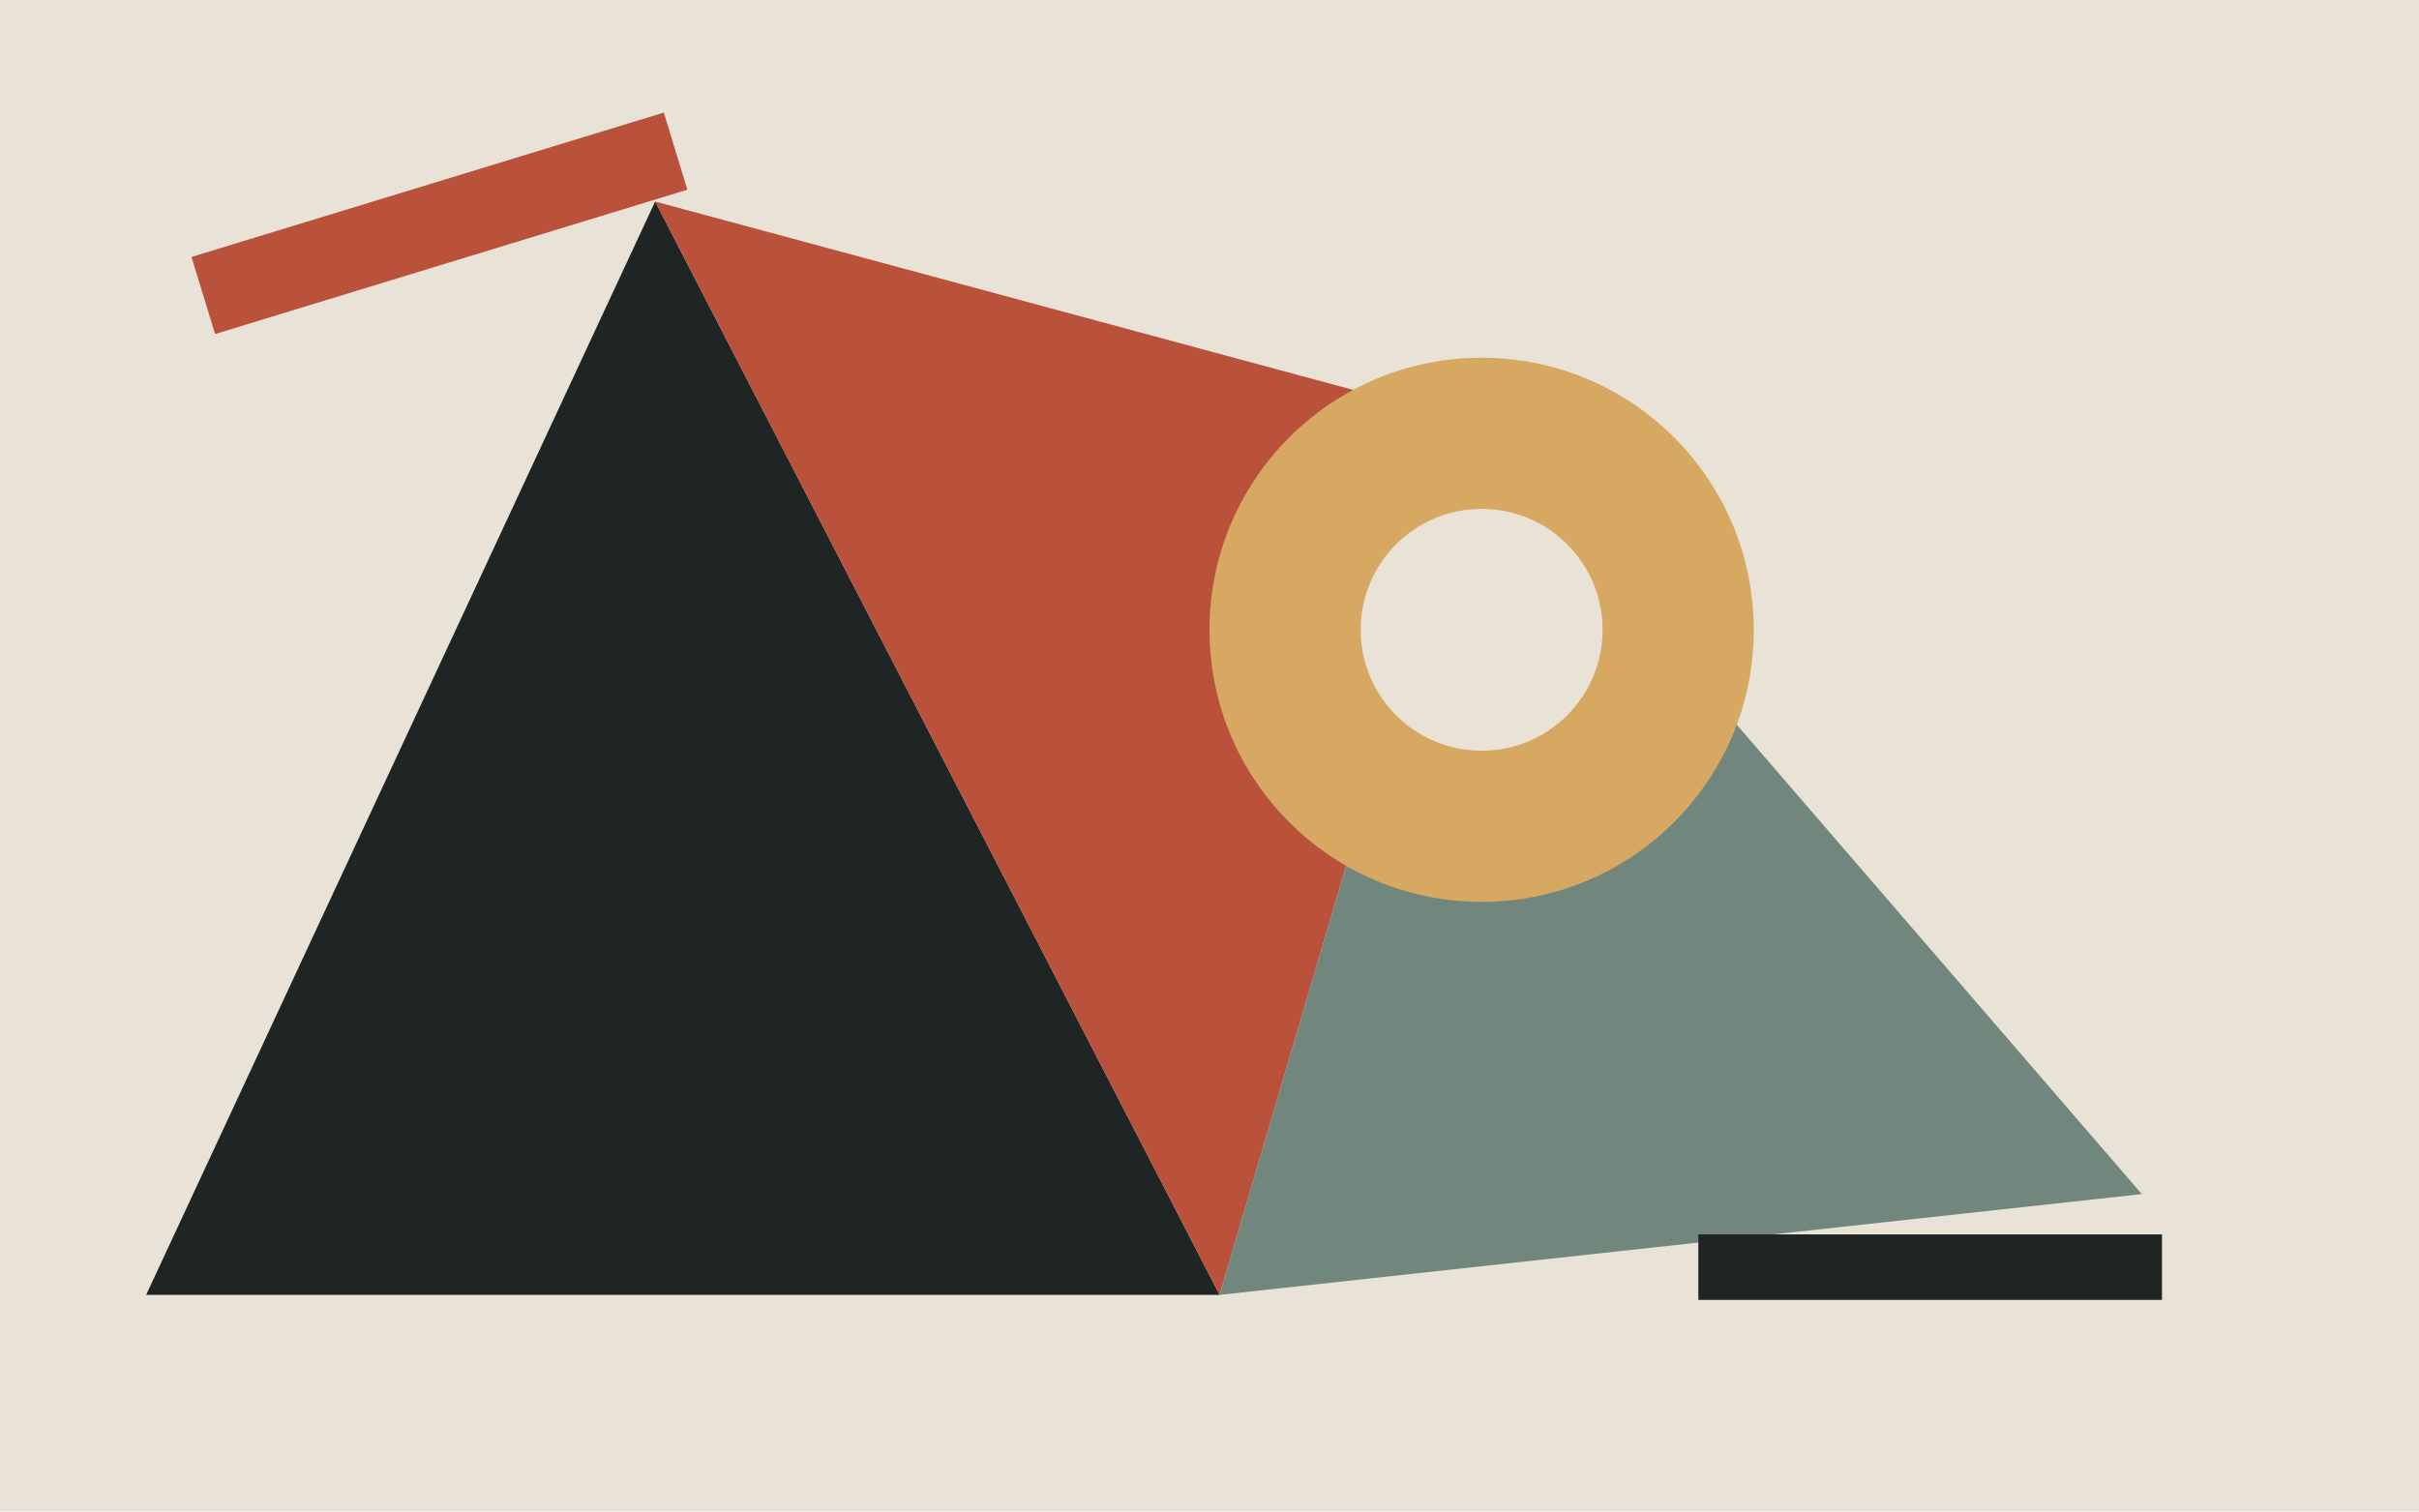
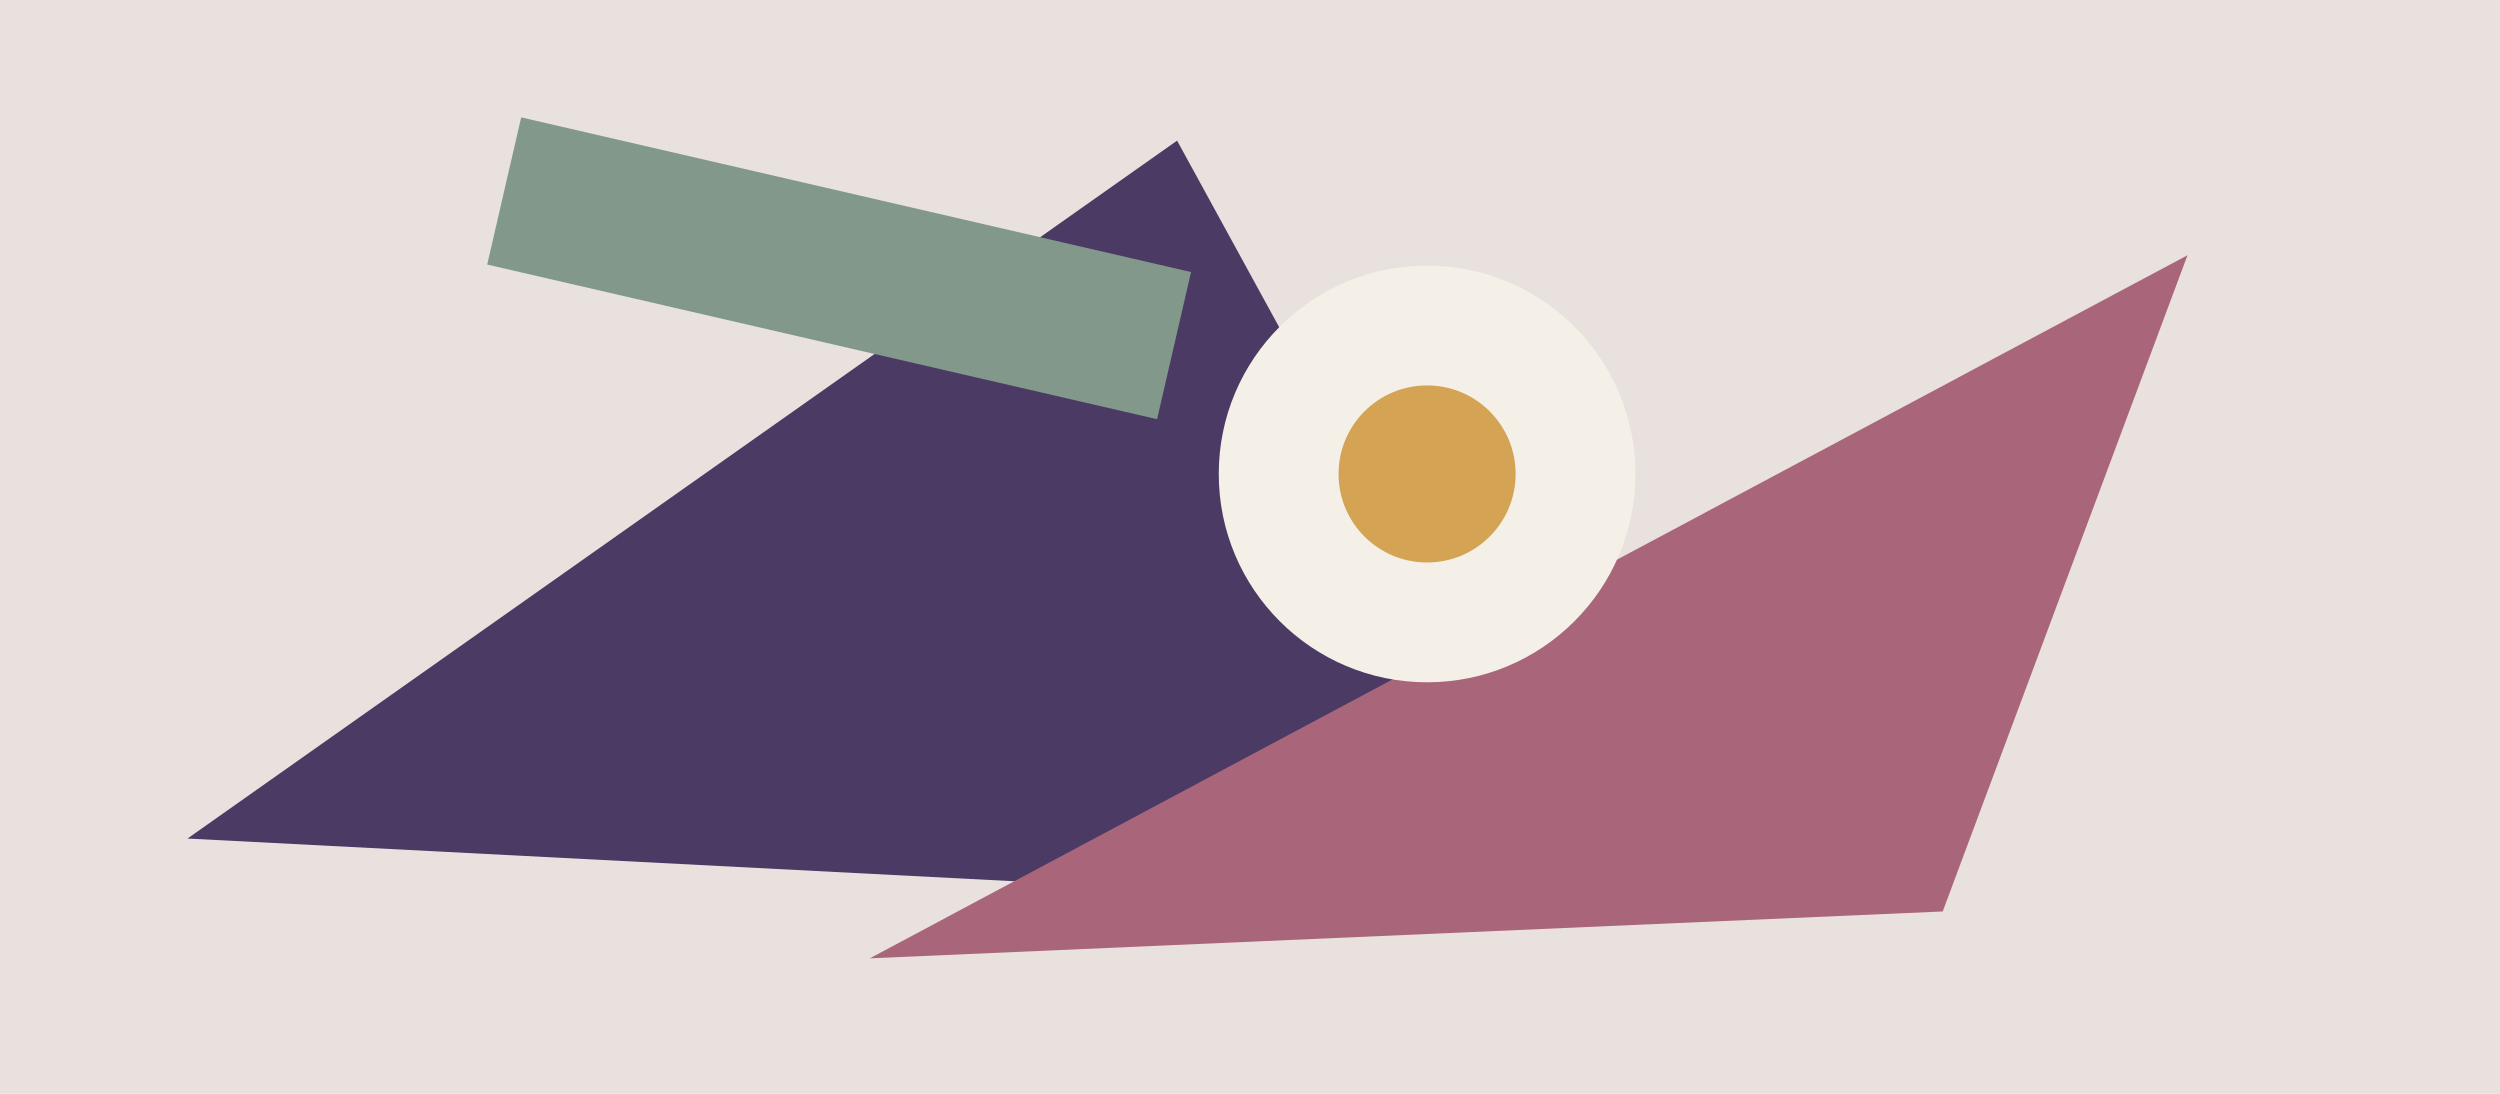
- <svg xmlns="http://www.w3.org/2000/svg" viewBox="0 0 480 300" role="img" aria-labelledby="title desc">
-   <rect width="480" height="300" fill="#e8e3d6" />
-   <path d="M29 257L130 40L242 257Z" fill="#1f2424" />
-   <path d="M130 40L293 84L242 257Z" fill="#b9513b" />
-   <path d="M242 257L293 84L425 237Z" fill="#71877d" />
-   <circle cx="294" cy="125" r="54" fill="#d6a861" />
-   <circle cx="294" cy="125" r="24" fill="#e8e3d6" />
-   <rect x="38" y="51" width="98" height="16" fill="#b9513b" transform="rotate(-17 38 51)" />
-   <rect x="337" y="245" width="92" height="13" fill="#1f2424" />
+ <svg xmlns="http://www.w3.org/2000/svg" viewBox="0 0 480 210" role="img" aria-labelledby="title desc">
+   <rect width="480" height="210" fill="#e9e1dd" />
+   <path d="M36 161 226 27l81 148z" fill="#4a3a64" />
+   <path d="M167 184 420 49l-47 126z" fill="#a96579" />
+   <rect x="95" y="37" width="132" height="29" fill="#81988b" transform="rotate(13 161 52)" />
+   <circle cx="274" cy="91" r="40" fill="#f4f0e8" />
+   <circle cx="274" cy="91" r="17" fill="#d4a353" />
</svg>
